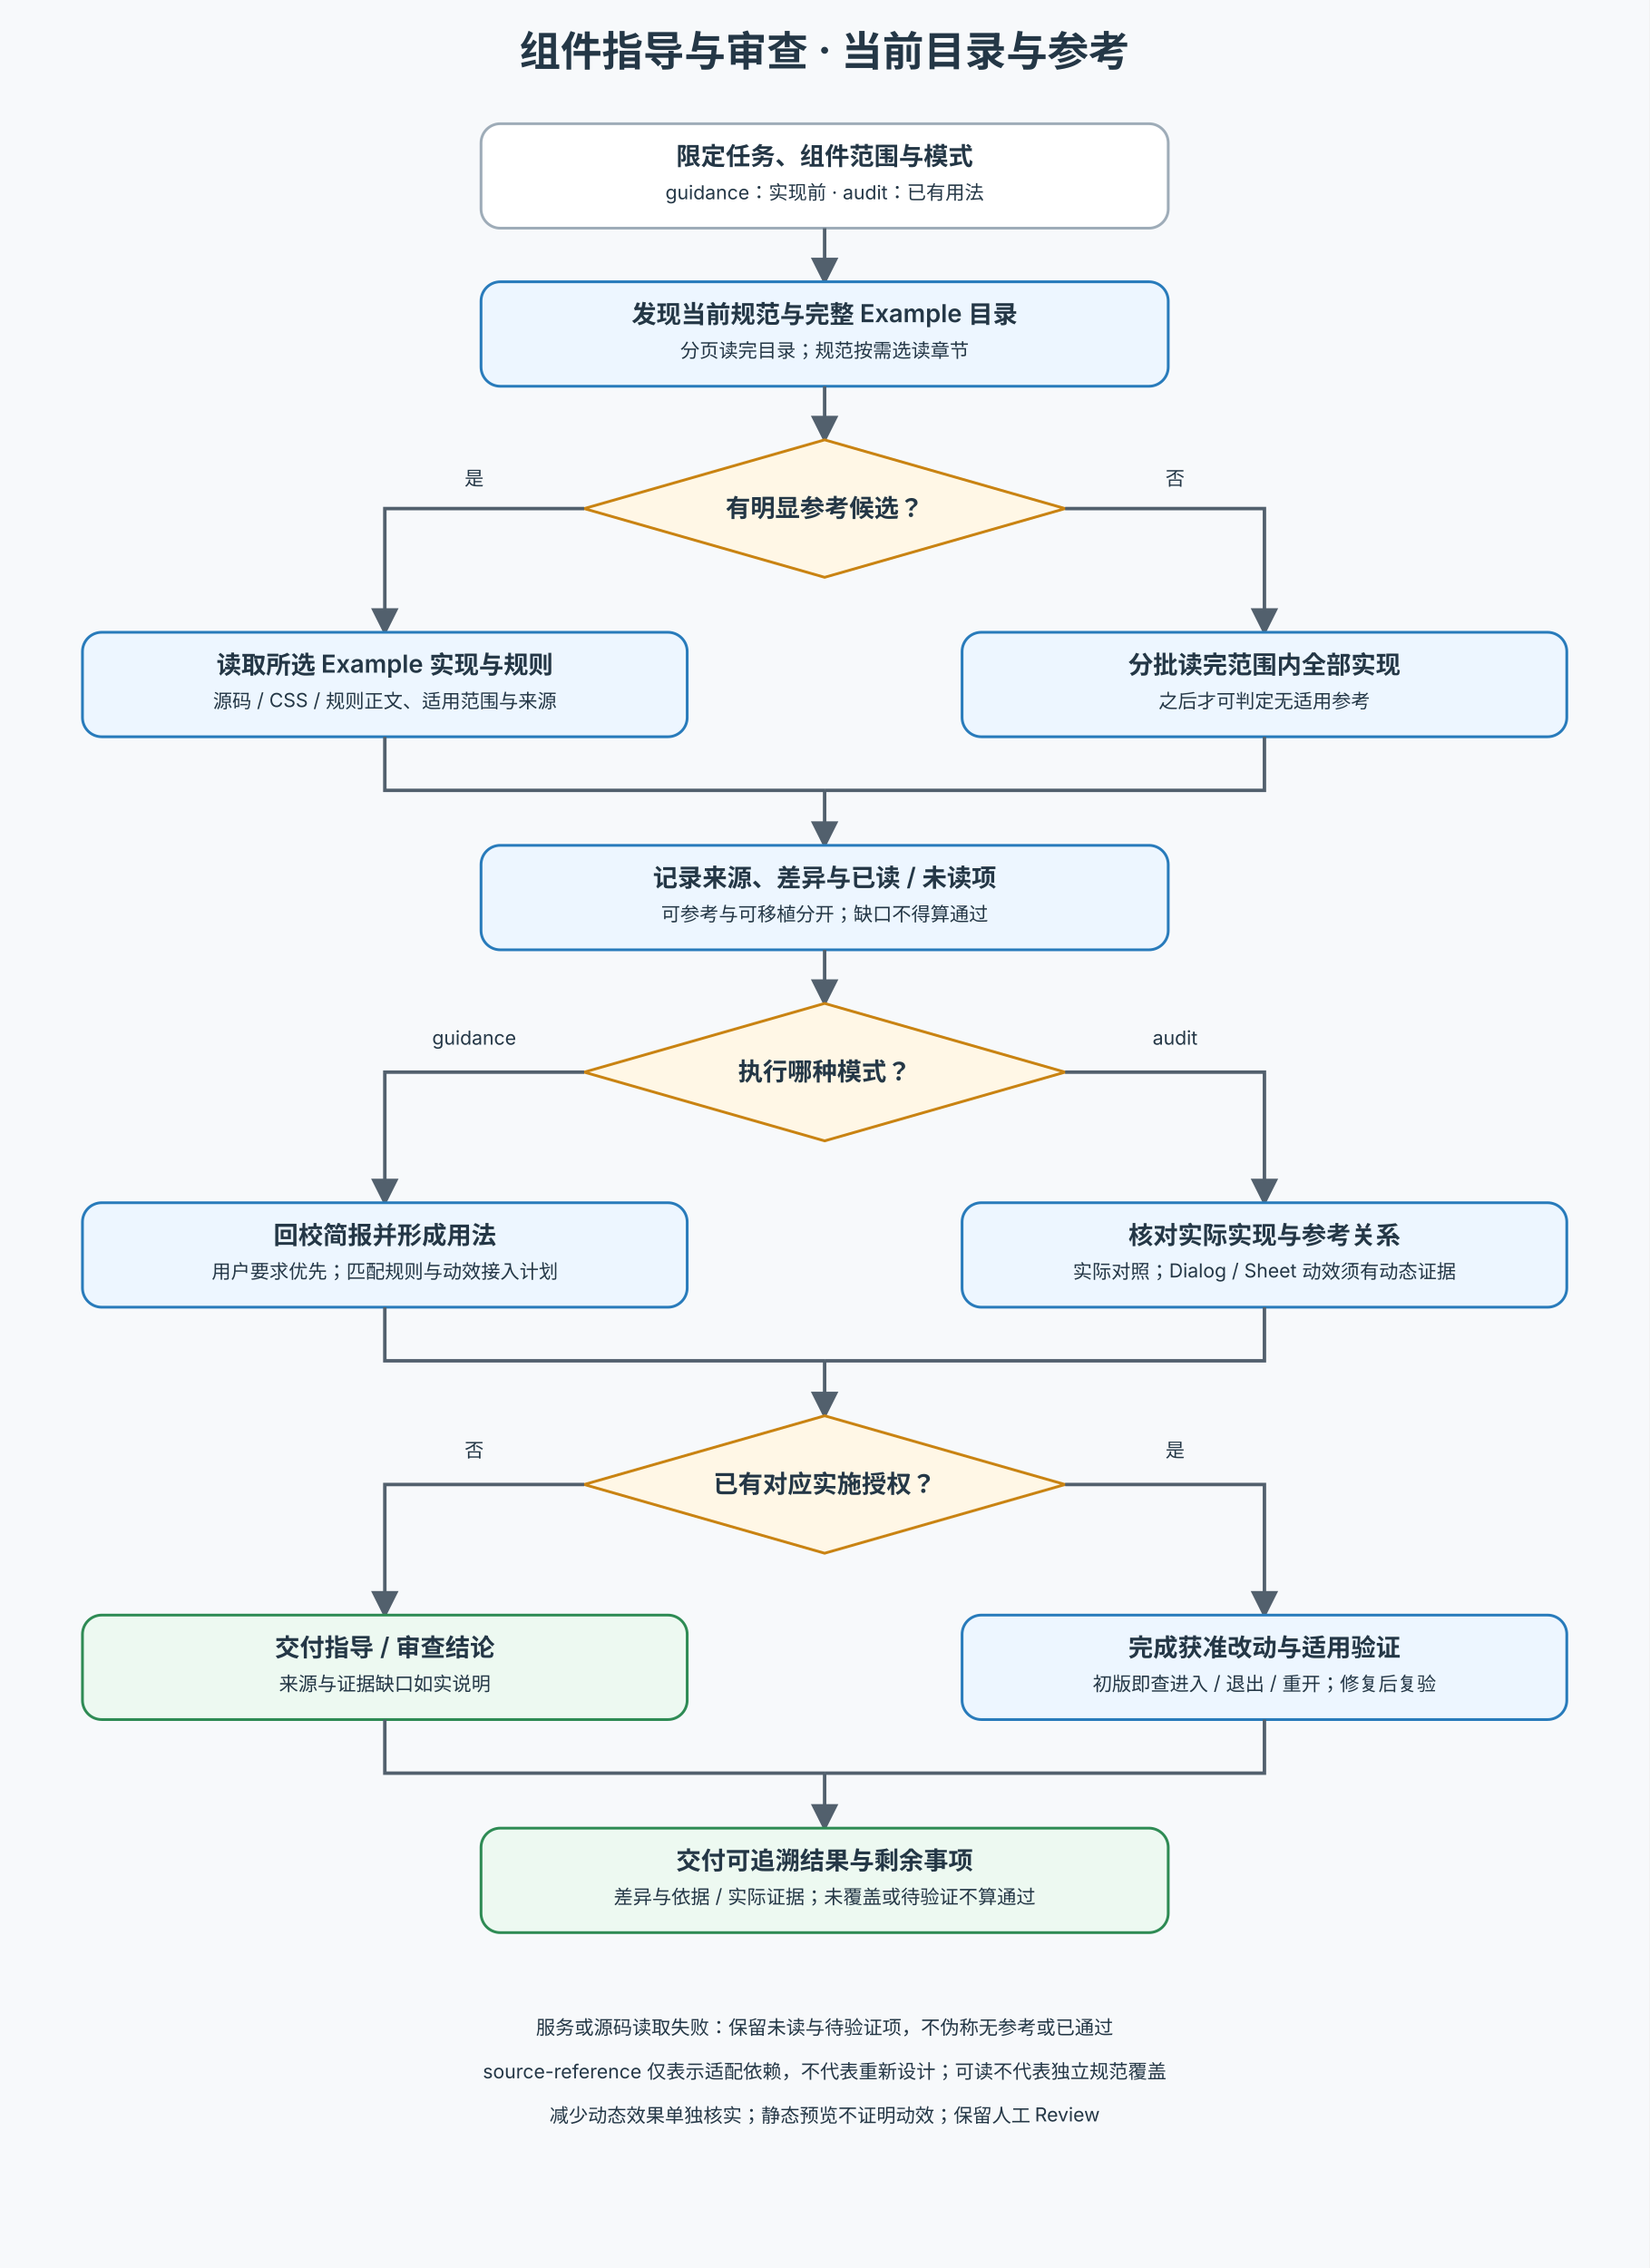
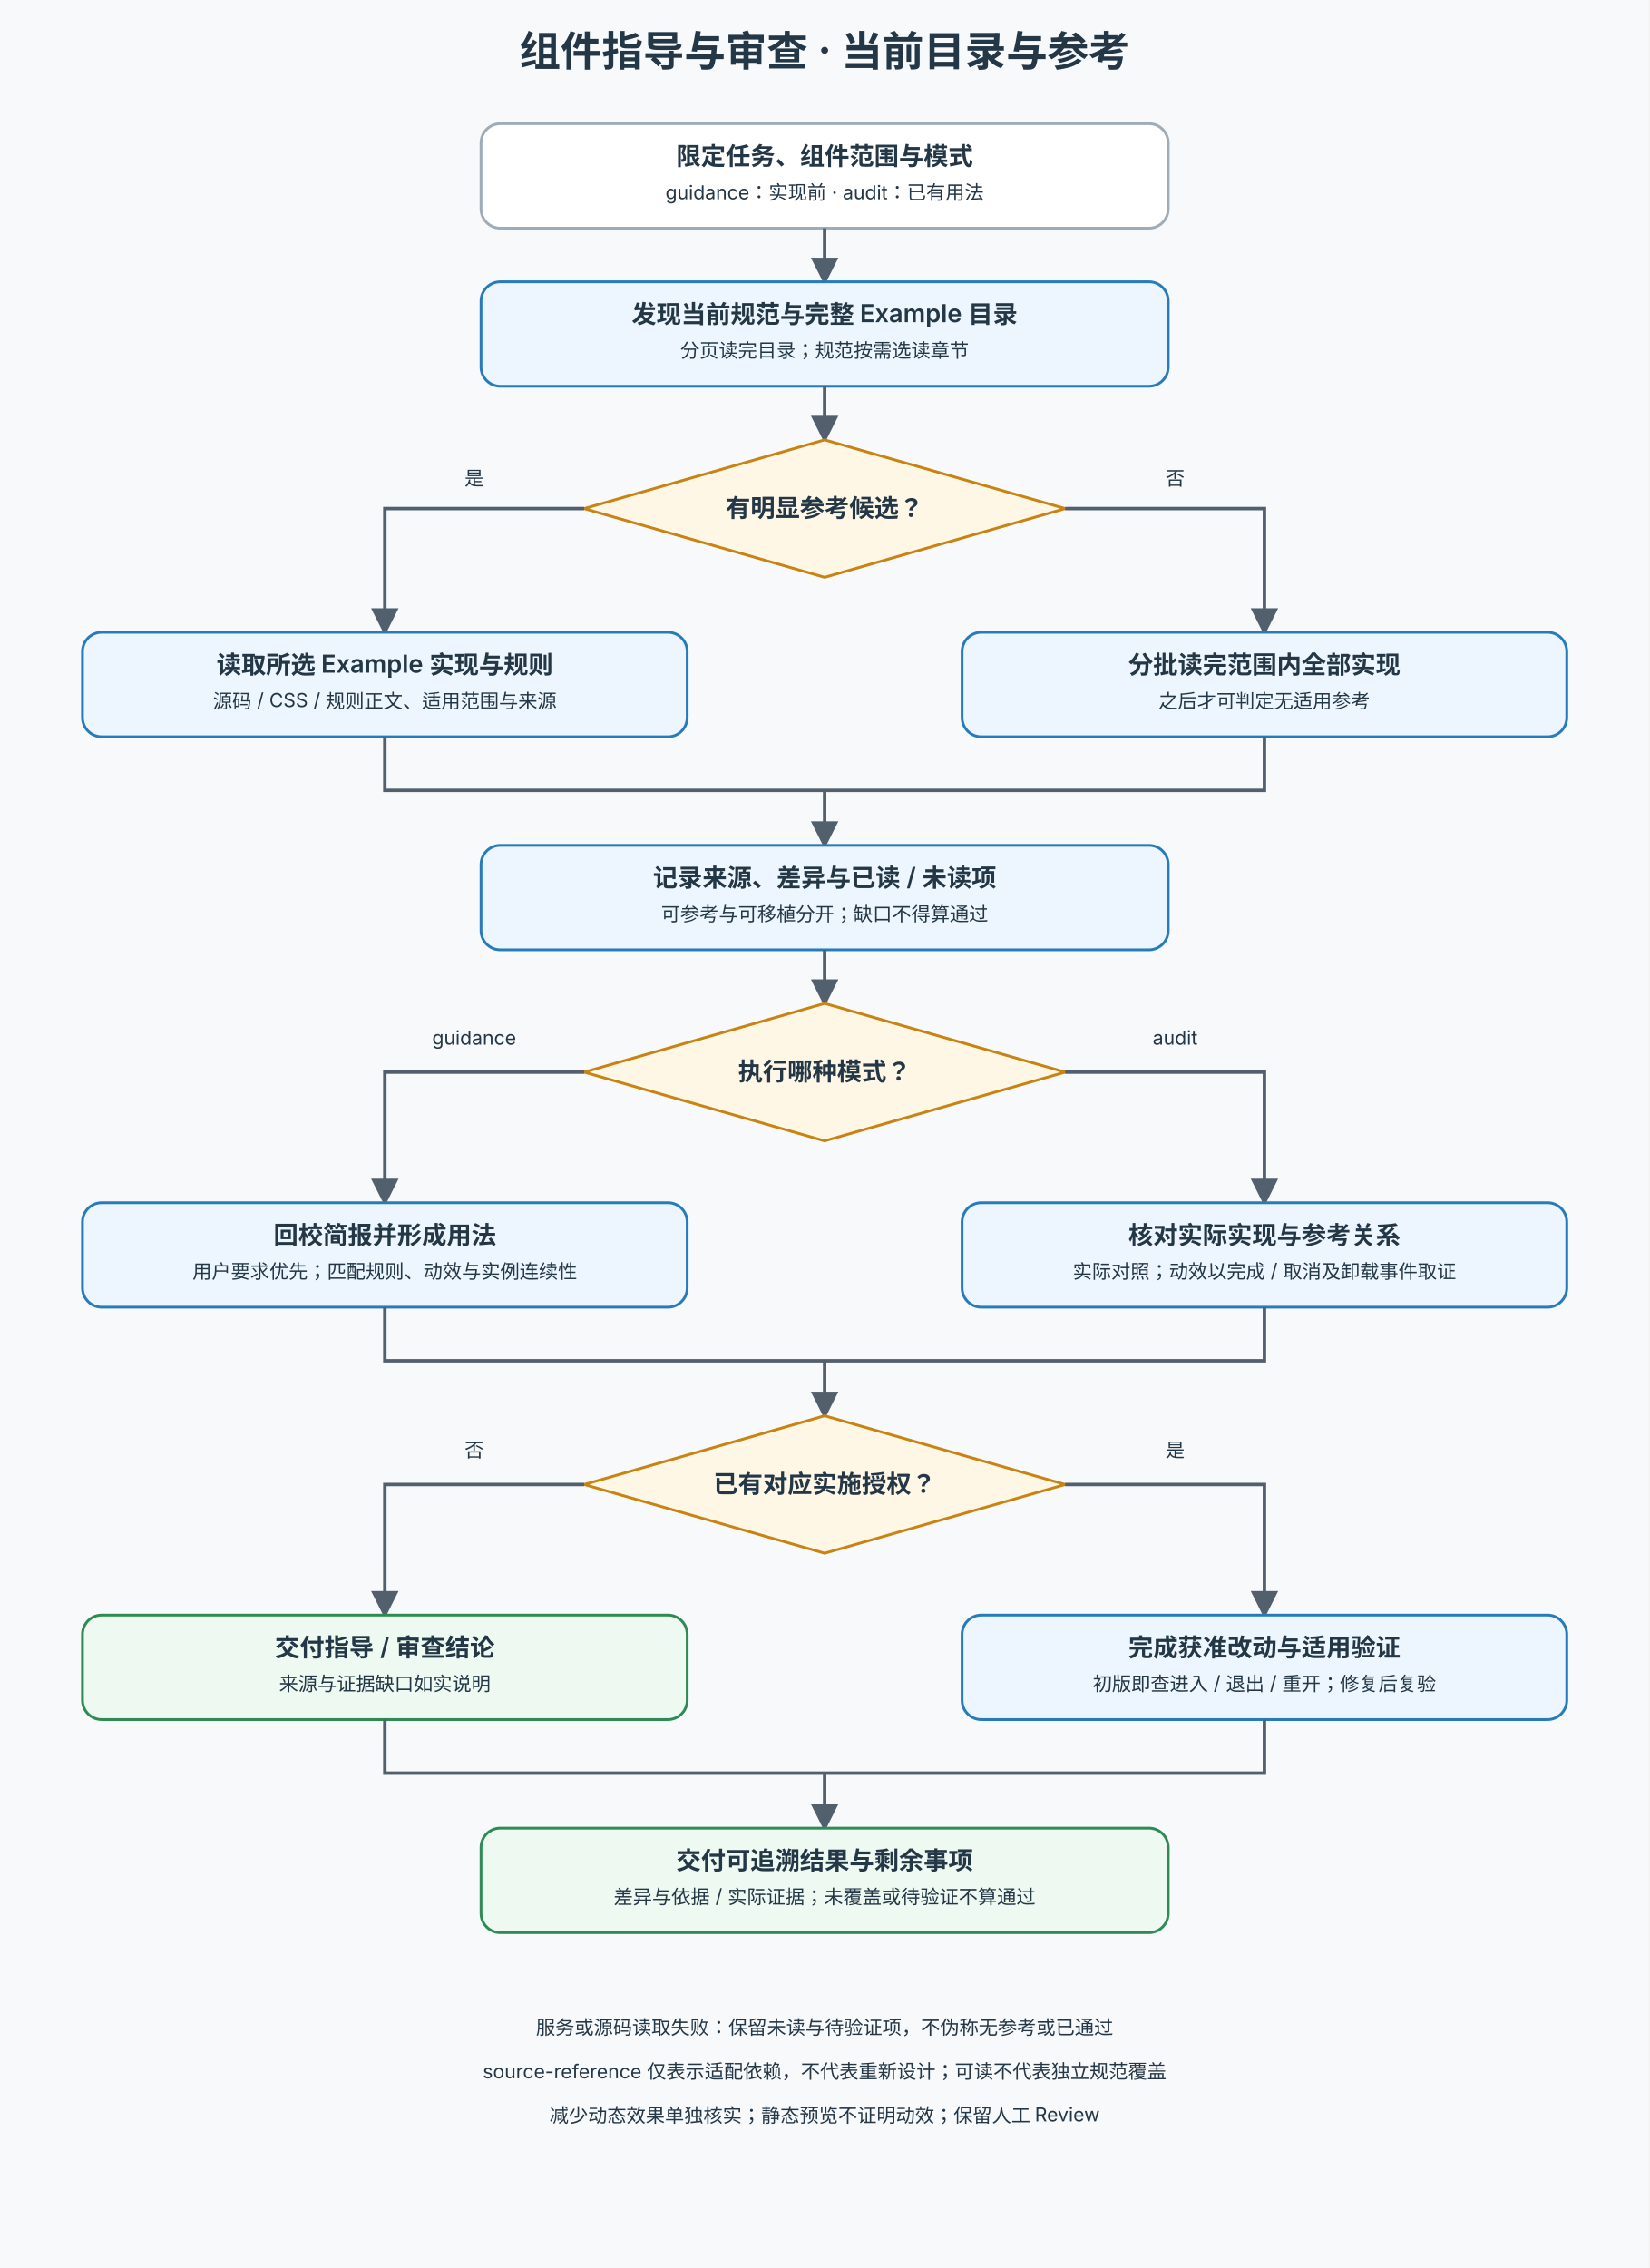
<svg xmlns="http://www.w3.org/2000/svg" viewBox="0 0 1200 1650" role="img" aria-labelledby="title desc">
  <defs>
    <marker id="arrow" markerWidth="8" markerHeight="8" refX="7" refY="4" orient="auto">
      <path d="M0 0L8 4L0 8Z" fill="#52606d" />
    </marker>
  </defs>
  <style>text{font-family:-apple-system,BlinkMacSystemFont,"PingFang SC",sans-serif;text-anchor:middle;fill:#243746}.title{font-size:30px;font-weight:700}.label{font-size:18px;font-weight:600}.note{font-size:14px}.edge,.join{fill:none;stroke:#52606d;stroke-width:2.5}.edge{marker-end:url(#arrow)}</style>
  <rect width="1200" height="1650" fill="#f7f9fb" />
  <text class="title" x="600" y="48">组件指导与审查 · 当前目录与参考</text>
  <rect x="350" y="90" width="500" height="76" rx="14" fill="#ffffff" stroke="#9eacb8" stroke-width="2" />
  <text class="label" x="600.0" y="120">限定任务、组件范围与模式</text>
  <text class="note" x="600.0" y="145">guidance：实现前 · audit：已有用法</text>
  <path class="edge" d="M600 166V205" />
  <rect x="350" y="205" width="500" height="76" rx="14" fill="#edf6ff" stroke="#287bbb" stroke-width="2" />
  <text class="label" x="600.0" y="235">发现当前规范与完整 Example 目录</text>
  <text class="note" x="600.0" y="260">分页读完目录；规范按需选读章节</text>
  <path class="edge" d="M600 281V320" />
  <path d="M600 320L775 370L600 420L425 370Z" fill="#fff7e6" stroke="#c98312" stroke-width="2" />
  <text class="label" x="600" y="376">有明显参考候选？</text>
  <path class="edge" d="M425 370H280V460" />
  <text class="note" x="345" y="353">是</text>
  <path class="edge" d="M775 370H920V460" />
  <text class="note" x="855" y="353">否</text>
  <rect x="60" y="460" width="440" height="76" rx="14" fill="#edf6ff" stroke="#287bbb" stroke-width="2" />
  <text class="label" x="280.0" y="490">读取所选 Example 实现与规则</text>
  <text class="note" x="280.0" y="515">源码 / CSS / 规则正文、适用范围与来源</text>
  <rect x="700" y="460" width="440" height="76" rx="14" fill="#edf6ff" stroke="#287bbb" stroke-width="2" />
  <text class="label" x="920.0" y="490">分批读完范围内全部实现</text>
  <text class="note" x="920.0" y="515">之后才可判定无适用参考</text>
  <path class="join" d="M280 536V575H600" />
  <path class="join" d="M920 536V575H600" />
  <path class="edge" d="M600 575V615" />
  <rect x="350" y="615" width="500" height="76" rx="14" fill="#edf6ff" stroke="#287bbb" stroke-width="2" />
  <text class="label" x="600.0" y="645">记录来源、差异与已读 / 未读项</text>
  <text class="note" x="600.0" y="670">可参考与可移植分开；缺口不得算通过</text>
  <path class="edge" d="M600 691V730" />
  <path d="M600 730L775 780L600 830L425 780Z" fill="#fff7e6" stroke="#c98312" stroke-width="2" />
  <text class="label" x="600" y="786">执行哪种模式？</text>
  <path class="edge" d="M425 780H280V875" />
  <text class="note" x="345" y="760">guidance</text>
  <path class="edge" d="M775 780H920V875" />
  <text class="note" x="855" y="760">audit</text>
  <rect x="60" y="875" width="440" height="76" rx="14" fill="#edf6ff" stroke="#287bbb" stroke-width="2" />
  <text class="label" x="280.0" y="905">回校简报并形成用法</text>
-   <text class="note" x="280.0" y="930">用户要求优先；匹配规则与动效接入计划</text>
+   <text class="note" x="280.0" y="930">用户要求优先；匹配规则、动效与实例连续性</text>
  <rect x="700" y="875" width="440" height="76" rx="14" fill="#edf6ff" stroke="#287bbb" stroke-width="2" />
  <text class="label" x="920.0" y="905">核对实际实现与参考关系</text>
-   <text class="note" x="920.0" y="930">实际对照；Dialog / Sheet 动效须有动态证据</text>
+   <text class="note" x="920.0" y="930">实际对照；动效以完成 / 取消及卸载事件取证</text>
  <path class="join" d="M280 951V990H600" />
  <path class="join" d="M920 951V990H600" />
  <path class="edge" d="M600 990V1030" />
  <path d="M600 1030L775 1080L600 1130L425 1080Z" fill="#fff7e6" stroke="#c98312" stroke-width="2" />
  <text class="label" x="600" y="1086">已有对应实施授权？</text>
  <path class="edge" d="M425 1080H280V1175" />
  <text class="note" x="345" y="1060">否</text>
  <path class="edge" d="M775 1080H920V1175" />
  <text class="note" x="855" y="1060">是</text>
  <rect x="60" y="1175" width="440" height="76" rx="14" fill="#edf9f1" stroke="#2e8b54" stroke-width="2" />
  <text class="label" x="280.0" y="1205">交付指导 / 审查结论</text>
  <text class="note" x="280.0" y="1230">来源与证据缺口如实说明</text>
  <rect x="700" y="1175" width="440" height="76" rx="14" fill="#edf6ff" stroke="#287bbb" stroke-width="2" />
  <text class="label" x="920.0" y="1205">完成获准改动与适用验证</text>
  <text class="note" x="920.0" y="1230">初版即查进入 / 退出 / 重开；修复后复验</text>
  <path class="join" d="M280 1251V1290H600" />
  <path class="join" d="M920 1251V1290H600" />
  <path class="edge" d="M600 1290V1330" />
  <rect x="350" y="1330" width="500" height="76" rx="14" fill="#edf9f1" stroke="#2e8b54" stroke-width="2" />
  <text class="label" x="600.0" y="1360">交付可追溯结果与剩余事项</text>
  <text class="note" x="600.0" y="1385">差异与依据 / 实际证据；未覆盖或待验证不算通过</text>
  <text class="note" x="600" y="1480">服务或源码读取失败：保留未读与待验证项，不伪称无参考或已通过</text>
  <text class="note" x="600" y="1512">source-reference 仅表示适配依赖，不代表重新设计；可读不代表独立规范覆盖</text>
  <text class="note" x="600" y="1544">减少动态效果单独核实；静态预览不证明动效；保留人工 Review</text>
</svg>
